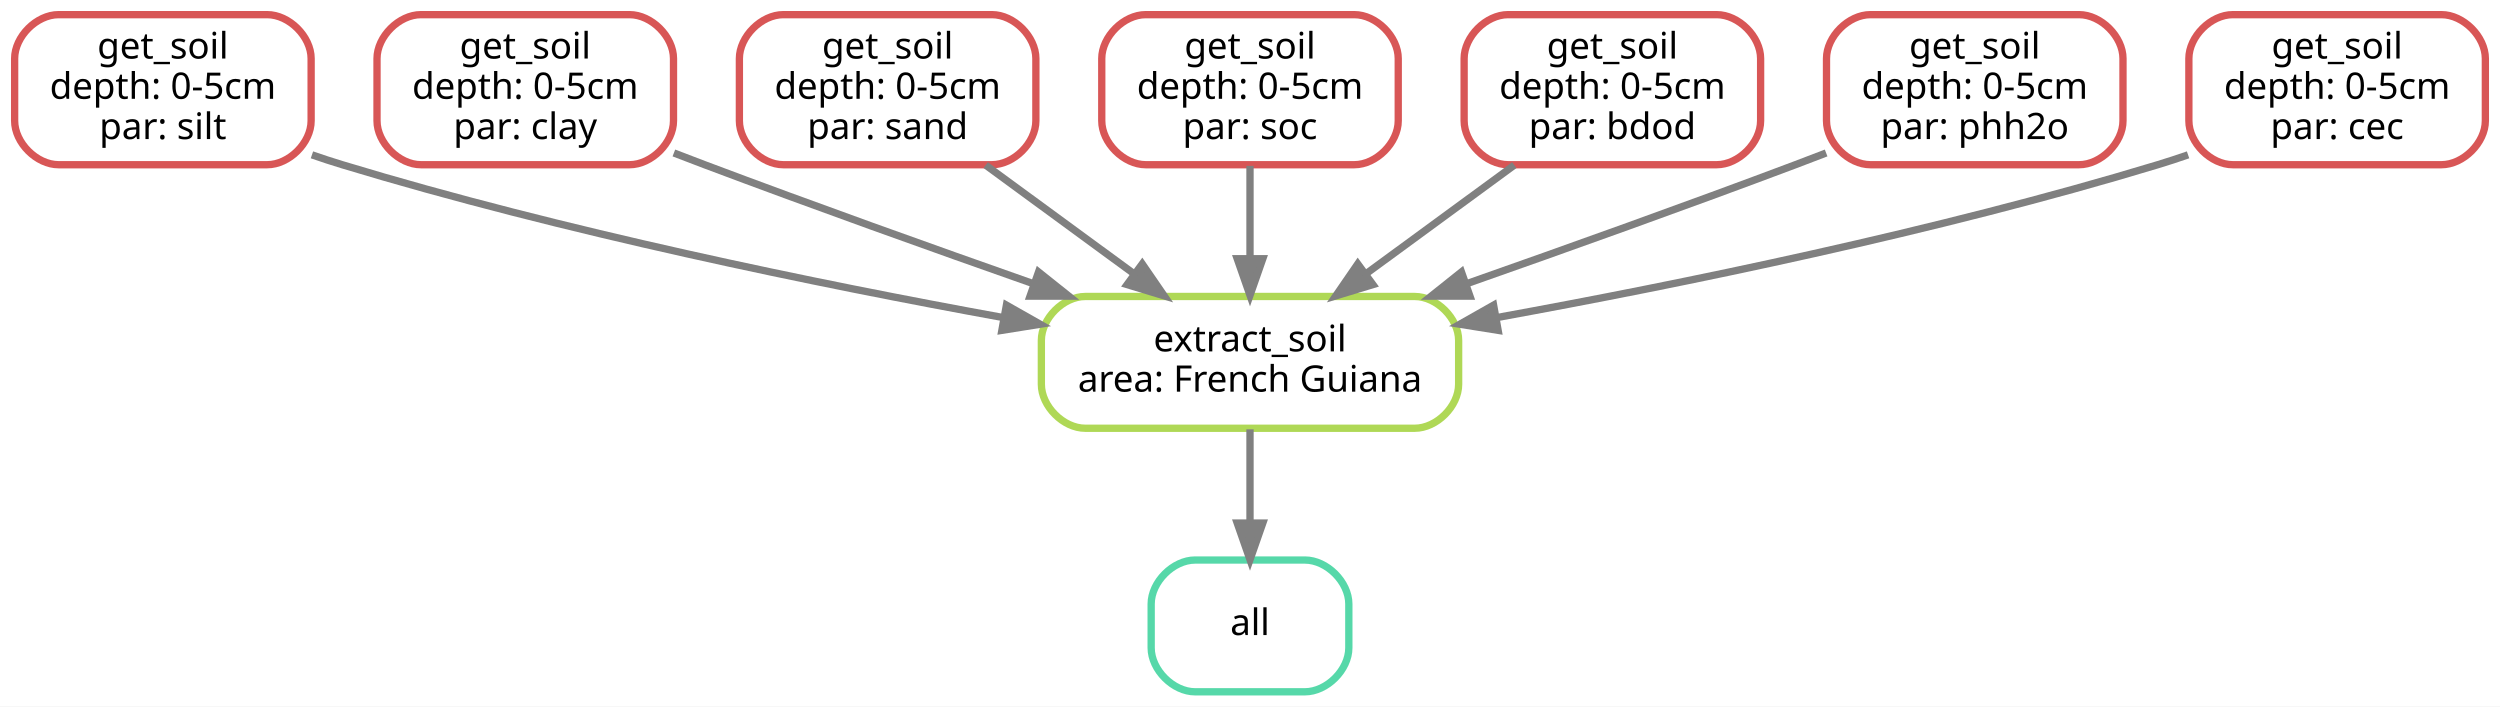
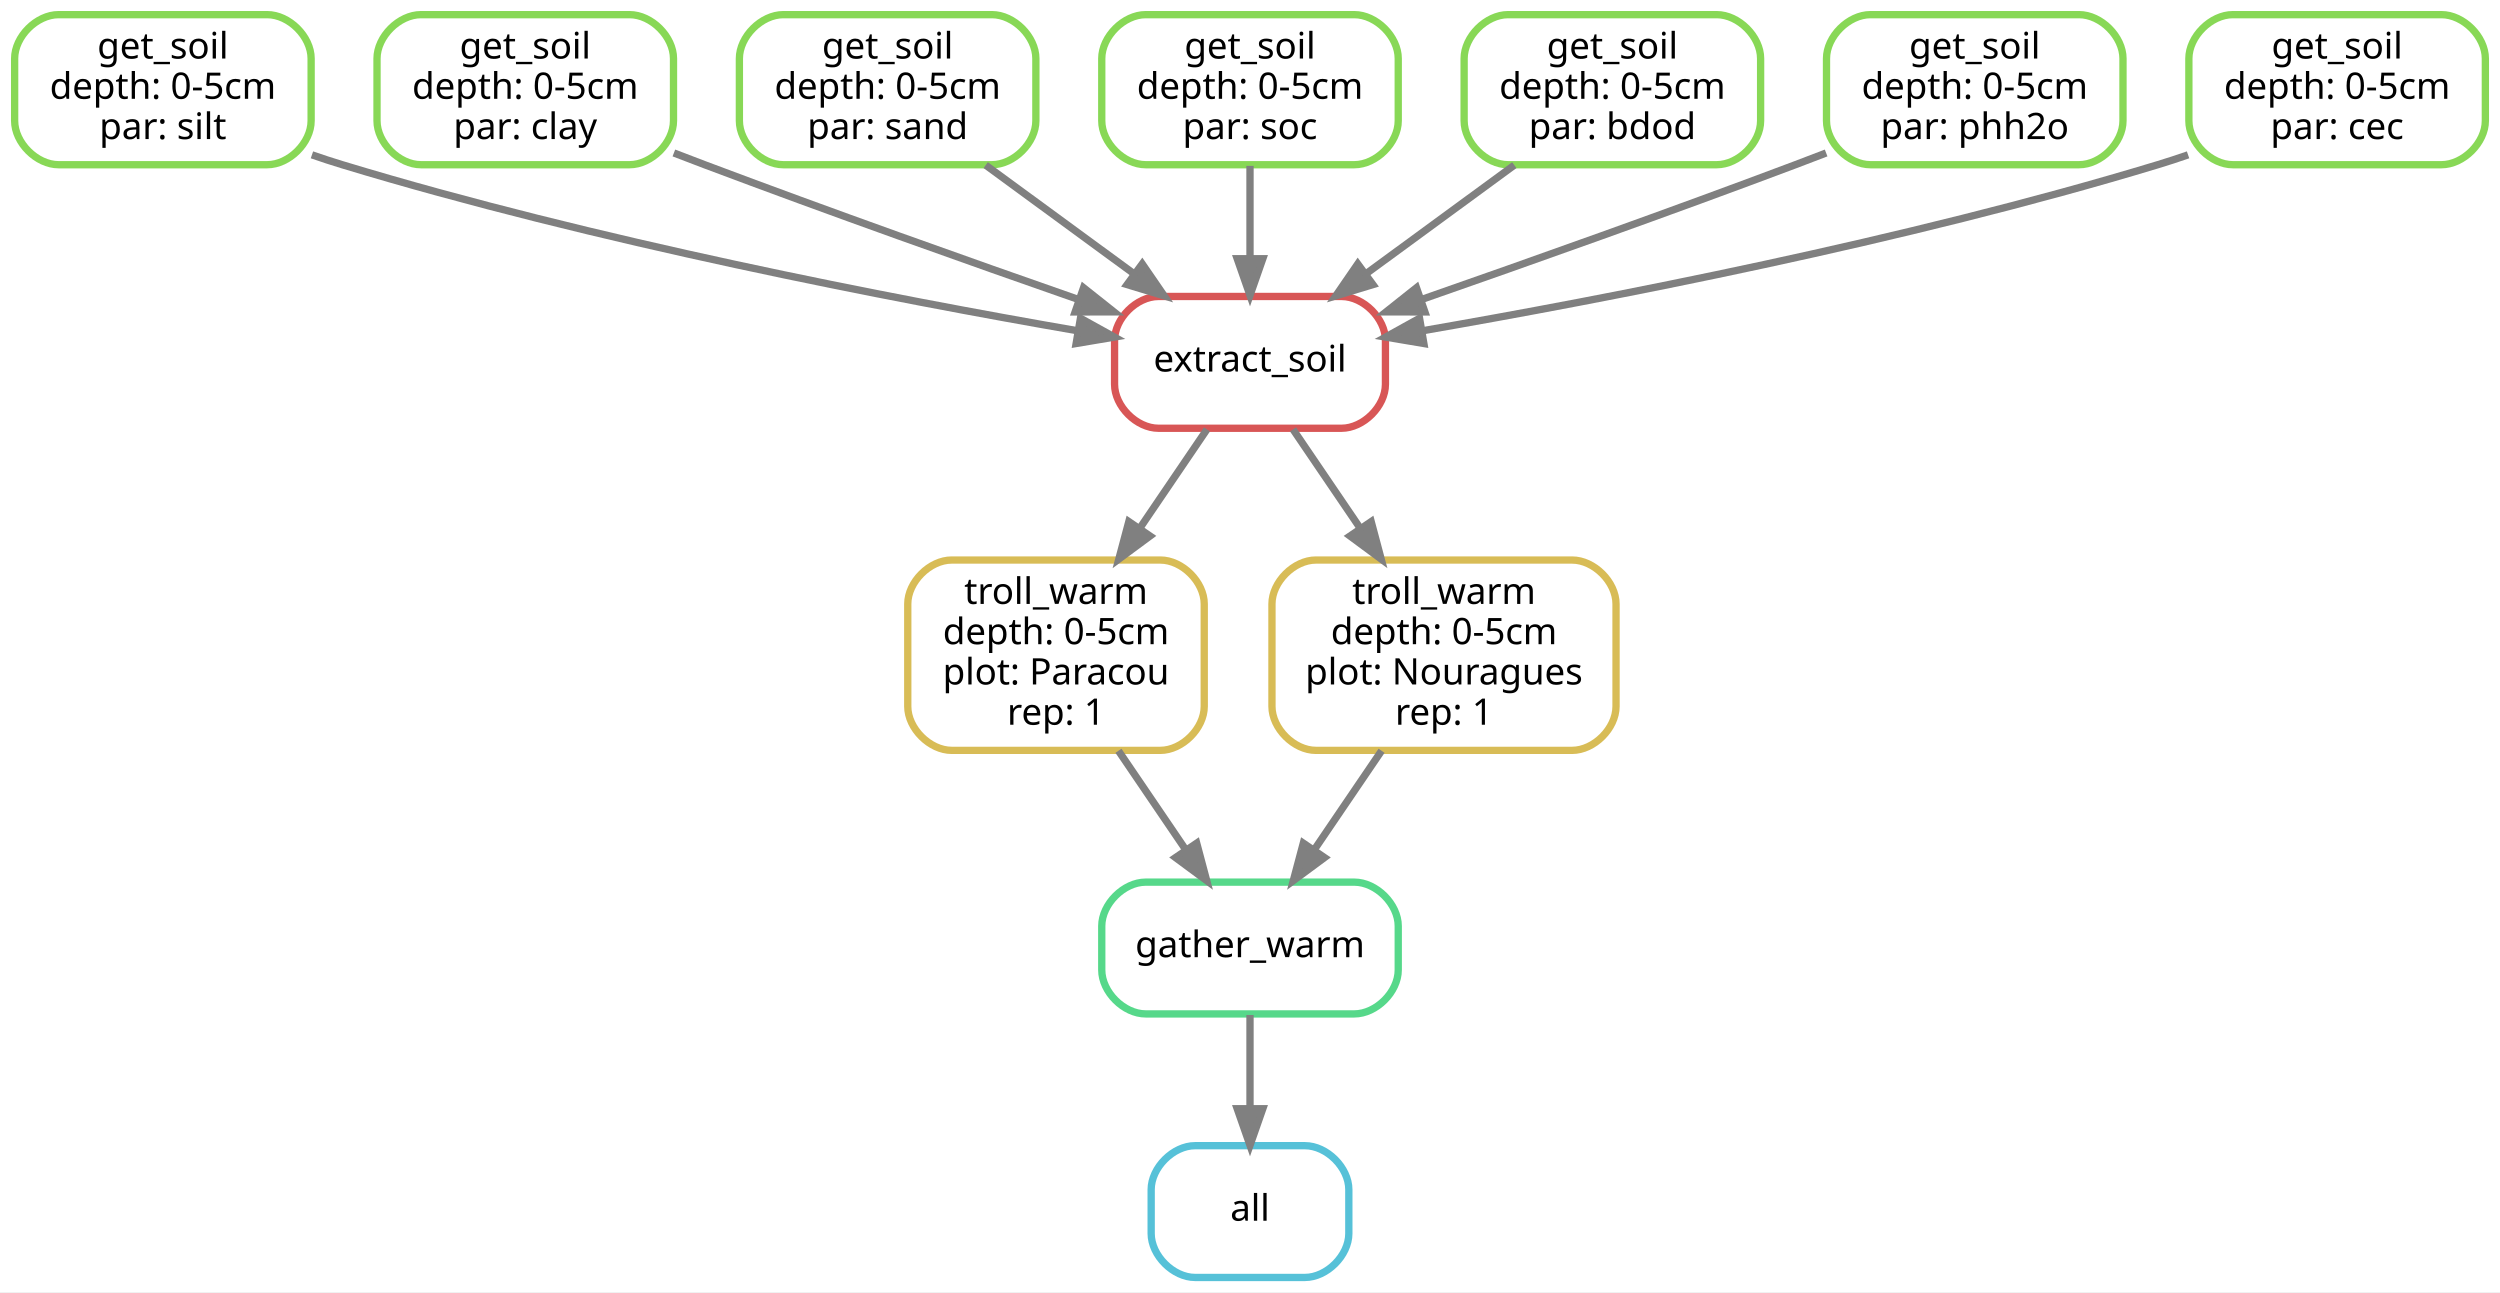
- <svg xmlns="http://www.w3.org/2000/svg" width="683pt" height="193pt" viewBox="0.00 0.00 683.00 193.00">
-   <g id="graph0" class="graph" transform="scale(1 1) rotate(0) translate(4 189)">
-     <polygon fill="white" stroke="transparent" points="-4,4 -4,-189 679,-189 679,4 -4,4" />
+ <svg xmlns="http://www.w3.org/2000/svg" width="683pt" height="353pt" viewBox="0.00 0.00 683.00 353.00">
+   <g id="graph0" class="graph" transform="scale(1 1) rotate(0) translate(4 349)">
+     <polygon fill="white" stroke="transparent" points="-4,4 -4,-349 679,-349 679,4 -4,4" />
    <g id="node1" class="node">
-       <path fill="none" stroke="#56d8a9" stroke-width="2" d="M352.5,-36C352.5,-36 322.5,-36 322.5,-36 316.5,-36 310.5,-30 310.5,-24 310.5,-24 310.5,-12 310.5,-12 310.5,-6 316.5,0 322.5,0 322.5,0 352.5,0 352.5,0 358.5,0 364.5,-6 364.5,-12 364.5,-12 364.5,-24 364.5,-24 364.5,-30 358.5,-36 352.5,-36" />
+       <path fill="none" stroke="#56c1d8" stroke-width="2" d="M352.5,-36C352.5,-36 322.5,-36 322.5,-36 316.5,-36 310.5,-30 310.5,-24 310.5,-24 310.5,-12 310.5,-12 310.5,-6 316.5,0 322.5,0 322.5,0 352.5,0 352.5,0 358.5,0 364.5,-6 364.5,-12 364.5,-12 364.5,-24 364.5,-24 364.5,-30 358.5,-36 352.5,-36" />
      <text text-anchor="middle" x="337.5" y="-15.5" font-family="sans" font-size="10.00">all</text>
    </g>
    <g id="node2" class="node">
-       <path fill="none" stroke="#afd856" stroke-width="2" d="M382.5,-108C382.5,-108 292.5,-108 292.5,-108 286.5,-108 280.5,-102 280.5,-96 280.5,-96 280.5,-84 280.5,-84 280.5,-78 286.5,-72 292.5,-72 292.5,-72 382.5,-72 382.5,-72 388.5,-72 394.5,-78 394.5,-84 394.5,-84 394.5,-96 394.5,-96 394.5,-102 388.5,-108 382.5,-108" />
-       <text text-anchor="middle" x="337.5" y="-93" font-family="sans" font-size="10.00">extract_soil</text>
-       <text text-anchor="middle" x="337.5" y="-82" font-family="sans" font-size="10.00">area: French Guiana</text>
+       <path fill="none" stroke="#56d88a" stroke-width="2" d="M366,-108C366,-108 309,-108 309,-108 303,-108 297,-102 297,-96 297,-96 297,-84 297,-84 297,-78 303,-72 309,-72 309,-72 366,-72 366,-72 372,-72 378,-78 378,-84 378,-84 378,-96 378,-96 378,-102 372,-108 366,-108" />
+       <text text-anchor="middle" x="337.5" y="-87.5" font-family="sans" font-size="10.00">gather_warm</text>
    </g>
    <g id="edge1" class="edge">
      <path fill="none" stroke="grey" stroke-width="2" d="M337.5,-71.7C337.5,-63.98 337.5,-54.71 337.5,-46.11" />
      <polygon fill="grey" stroke="grey" stroke-width="2" points="341,-46.1 337.5,-36.1 334,-46.1 341,-46.1" />
    </g>
    <g id="node3" class="node">
-       <path fill="none" stroke="#d85656" stroke-width="2" d="M69,-185C69,-185 12,-185 12,-185 6,-185 0,-179 0,-173 0,-173 0,-156 0,-156 0,-150 6,-144 12,-144 12,-144 69,-144 69,-144 75,-144 81,-150 81,-156 81,-156 81,-173 81,-173 81,-179 75,-185 69,-185" />
-       <text text-anchor="middle" x="40.5" y="-173" font-family="sans" font-size="10.00">get_soil</text>
-       <text text-anchor="middle" x="40.5" y="-162" font-family="sans" font-size="10.00">depth: 0-5cm</text>
-       <text text-anchor="middle" x="40.5" y="-151" font-family="sans" font-size="10.00">par: silt</text>
+       <path fill="none" stroke="#d8bc56" stroke-width="2" d="M313,-196C313,-196 256,-196 256,-196 250,-196 244,-190 244,-184 244,-184 244,-156 244,-156 244,-150 250,-144 256,-144 256,-144 313,-144 313,-144 319,-144 325,-150 325,-156 325,-156 325,-184 325,-184 325,-190 319,-196 313,-196" />
+       <text text-anchor="middle" x="284.5" y="-184" font-family="sans" font-size="10.00">troll_warm</text>
+       <text text-anchor="middle" x="284.5" y="-173" font-family="sans" font-size="10.00">depth: 0-5cm</text>
+       <text text-anchor="middle" x="284.5" y="-162" font-family="sans" font-size="10.00">plot: Paracou</text>
+       <text text-anchor="middle" x="284.5" y="-151" font-family="sans" font-size="10.00">rep: 1</text>
    </g>
    <g id="edge2" class="edge">
-       <path fill="none" stroke="grey" stroke-width="2" d="M81.22,-146.7C84.01,-145.73 86.78,-144.82 89.5,-144 149.61,-125.76 219.75,-111.39 270.06,-102.24" />
-       <polygon fill="grey" stroke="grey" stroke-width="2" points="270.95,-105.64 280.17,-100.42 269.71,-98.75 270.95,-105.64" />
+       <path fill="none" stroke="grey" stroke-width="2" d="M301.56,-143.89C307.46,-135.21 314.08,-125.47 320.02,-116.73" />
+       <polygon fill="grey" stroke="grey" stroke-width="2" points="322.94,-118.65 325.67,-108.41 317.15,-114.71 322.94,-118.65" />
    </g>
    <g id="node4" class="node">
-       <path fill="none" stroke="#d85656" stroke-width="2" d="M168,-185C168,-185 111,-185 111,-185 105,-185 99,-179 99,-173 99,-173 99,-156 99,-156 99,-150 105,-144 111,-144 111,-144 168,-144 168,-144 174,-144 180,-150 180,-156 180,-156 180,-173 180,-173 180,-179 174,-185 168,-185" />
-       <text text-anchor="middle" x="139.5" y="-173" font-family="sans" font-size="10.00">get_soil</text>
-       <text text-anchor="middle" x="139.5" y="-162" font-family="sans" font-size="10.00">depth: 0-5cm</text>
-       <text text-anchor="middle" x="139.5" y="-151" font-family="sans" font-size="10.00">par: clay</text>
+       <path fill="none" stroke="#d85656" stroke-width="2" d="M362.5,-268C362.5,-268 312.5,-268 312.5,-268 306.5,-268 300.5,-262 300.5,-256 300.5,-256 300.5,-244 300.5,-244 300.5,-238 306.5,-232 312.5,-232 312.5,-232 362.5,-232 362.5,-232 368.5,-232 374.5,-238 374.5,-244 374.5,-244 374.5,-256 374.5,-256 374.5,-262 368.5,-268 362.5,-268" />
+       <text text-anchor="middle" x="337.5" y="-247.5" font-family="sans" font-size="10.00">extract_soil</text>
+     </g>
+     <g id="edge4" class="edge">
+       <path fill="none" stroke="grey" stroke-width="2" d="M325.74,-231.69C320.32,-223.72 313.7,-213.97 307.36,-204.64" />
+       <polygon fill="grey" stroke="grey" stroke-width="2" points="310.18,-202.56 301.66,-196.26 304.39,-206.5 310.18,-202.56" />
+     </g>
+     <g id="node12" class="node">
+       <path fill="none" stroke="#d8bc56" stroke-width="2" d="M425.5,-196C425.5,-196 355.5,-196 355.5,-196 349.5,-196 343.5,-190 343.5,-184 343.5,-184 343.5,-156 343.5,-156 343.5,-150 349.5,-144 355.5,-144 355.5,-144 425.5,-144 425.5,-144 431.5,-144 437.5,-150 437.5,-156 437.5,-156 437.5,-184 437.5,-184 437.5,-190 431.5,-196 425.5,-196" />
+       <text text-anchor="middle" x="390.5" y="-184" font-family="sans" font-size="10.00">troll_warm</text>
+       <text text-anchor="middle" x="390.5" y="-173" font-family="sans" font-size="10.00">depth: 0-5cm</text>
+       <text text-anchor="middle" x="390.5" y="-162" font-family="sans" font-size="10.00">plot: Nouragues</text>
+       <text text-anchor="middle" x="390.5" y="-151" font-family="sans" font-size="10.00">rep: 1</text>
+     </g>
+     <g id="edge12" class="edge">
+       <path fill="none" stroke="grey" stroke-width="2" d="M349.26,-231.69C354.68,-223.72 361.3,-213.97 367.64,-204.64" />
+       <polygon fill="grey" stroke="grey" stroke-width="2" points="370.61,-206.5 373.34,-196.26 364.82,-202.56 370.61,-206.5" />
+     </g>
+     <g id="node5" class="node">
+       <path fill="none" stroke="#88d856" stroke-width="2" d="M69,-345C69,-345 12,-345 12,-345 6,-345 0,-339 0,-333 0,-333 0,-316 0,-316 0,-310 6,-304 12,-304 12,-304 69,-304 69,-304 75,-304 81,-310 81,-316 81,-316 81,-333 81,-333 81,-339 75,-345 69,-345" />
+       <text text-anchor="middle" x="40.5" y="-333" font-family="sans" font-size="10.00">get_soil</text>
+       <text text-anchor="middle" x="40.5" y="-322" font-family="sans" font-size="10.00">depth: 0-5cm</text>
+       <text text-anchor="middle" x="40.5" y="-311" font-family="sans" font-size="10.00">par: silt</text>
+     </g>
+     <g id="edge5" class="edge">
+       <path fill="none" stroke="grey" stroke-width="2" d="M81.22,-306.7C84.01,-305.73 86.78,-304.82 89.5,-304 158.28,-283.13 240.19,-267.32 290.51,-258.61" />
+       <polygon fill="grey" stroke="grey" stroke-width="2" points="291.18,-262.05 300.45,-256.91 290,-255.15 291.18,-262.05" />
+     </g>
+     <g id="node6" class="node">
+       <path fill="none" stroke="#88d856" stroke-width="2" d="M168,-345C168,-345 111,-345 111,-345 105,-345 99,-339 99,-333 99,-333 99,-316 99,-316 99,-310 105,-304 111,-304 111,-304 168,-304 168,-304 174,-304 180,-310 180,-316 180,-316 180,-333 180,-333 180,-339 174,-345 168,-345" />
+       <text text-anchor="middle" x="139.5" y="-333" font-family="sans" font-size="10.00">get_soil</text>
+       <text text-anchor="middle" x="139.5" y="-322" font-family="sans" font-size="10.00">depth: 0-5cm</text>
+       <text text-anchor="middle" x="139.5" y="-311" font-family="sans" font-size="10.00">par: clay</text>
+     </g>
+     <g id="edge6" class="edge">
+       <path fill="none" stroke="grey" stroke-width="2" d="M180.1,-307.21C182.94,-306.11 185.76,-305.03 188.5,-304 222.55,-291.17 261.27,-277.42 290.71,-267.15" />
+       <polygon fill="grey" stroke="grey" stroke-width="2" points="292.02,-270.39 300.32,-263.8 289.72,-263.78 292.02,-270.39" />
+     </g>
+     <g id="node7" class="node">
+       <path fill="none" stroke="#88d856" stroke-width="2" d="M267,-345C267,-345 210,-345 210,-345 204,-345 198,-339 198,-333 198,-333 198,-316 198,-316 198,-310 204,-304 210,-304 210,-304 267,-304 267,-304 273,-304 279,-310 279,-316 279,-316 279,-333 279,-333 279,-339 273,-345 267,-345" />
+       <text text-anchor="middle" x="238.5" y="-333" font-family="sans" font-size="10.00">get_soil</text>
+       <text text-anchor="middle" x="238.5" y="-322" font-family="sans" font-size="10.00">depth: 0-5cm</text>
+       <text text-anchor="middle" x="238.5" y="-311" font-family="sans" font-size="10.00">par: sand</text>
+     </g>
+     <g id="edge7" class="edge">
+       <path fill="none" stroke="grey" stroke-width="2" d="M265.29,-303.88C277.79,-294.73 292.75,-283.77 305.8,-274.21" />
+       <polygon fill="grey" stroke="grey" stroke-width="2" points="308.06,-276.9 314.06,-268.17 303.92,-271.25 308.06,-276.9" />
+     </g>
+     <g id="node8" class="node">
+       <path fill="none" stroke="#88d856" stroke-width="2" d="M366,-345C366,-345 309,-345 309,-345 303,-345 297,-339 297,-333 297,-333 297,-316 297,-316 297,-310 303,-304 309,-304 309,-304 366,-304 366,-304 372,-304 378,-310 378,-316 378,-316 378,-333 378,-333 378,-339 372,-345 366,-345" />
+       <text text-anchor="middle" x="337.5" y="-333" font-family="sans" font-size="10.00">get_soil</text>
+       <text text-anchor="middle" x="337.5" y="-322" font-family="sans" font-size="10.00">depth: 0-5cm</text>
+       <text text-anchor="middle" x="337.5" y="-311" font-family="sans" font-size="10.00">par: soc</text>
+     </g>
+     <g id="edge8" class="edge">
+       <path fill="none" stroke="grey" stroke-width="2" d="M337.5,-303.69C337.5,-295.91 337.5,-286.84 337.5,-278.45" />
+       <polygon fill="grey" stroke="grey" stroke-width="2" points="341,-278.32 337.5,-268.32 334,-278.32 341,-278.32" />
+     </g>
+     <g id="node9" class="node">
+       <path fill="none" stroke="#88d856" stroke-width="2" d="M465,-345C465,-345 408,-345 408,-345 402,-345 396,-339 396,-333 396,-333 396,-316 396,-316 396,-310 402,-304 408,-304 408,-304 465,-304 465,-304 471,-304 477,-310 477,-316 477,-316 477,-333 477,-333 477,-339 471,-345 465,-345" />
+       <text text-anchor="middle" x="436.5" y="-333" font-family="sans" font-size="10.00">get_soil</text>
+       <text text-anchor="middle" x="436.5" y="-322" font-family="sans" font-size="10.00">depth: 0-5cm</text>
+       <text text-anchor="middle" x="436.5" y="-311" font-family="sans" font-size="10.00">par: bdod</text>
+     </g>
+     <g id="edge9" class="edge">
+       <path fill="none" stroke="grey" stroke-width="2" d="M409.71,-303.88C397.21,-294.73 382.25,-283.77 369.2,-274.21" />
+       <polygon fill="grey" stroke="grey" stroke-width="2" points="371.08,-271.25 360.94,-268.17 366.94,-276.9 371.08,-271.25" />
+     </g>
+     <g id="node10" class="node">
+       <path fill="none" stroke="#88d856" stroke-width="2" d="M564,-345C564,-345 507,-345 507,-345 501,-345 495,-339 495,-333 495,-333 495,-316 495,-316 495,-310 501,-304 507,-304 507,-304 564,-304 564,-304 570,-304 576,-310 576,-316 576,-316 576,-333 576,-333 576,-339 570,-345 564,-345" />
+       <text text-anchor="middle" x="535.5" y="-333" font-family="sans" font-size="10.00">get_soil</text>
+       <text text-anchor="middle" x="535.5" y="-322" font-family="sans" font-size="10.00">depth: 0-5cm</text>
+       <text text-anchor="middle" x="535.5" y="-311" font-family="sans" font-size="10.00">par: phh2o</text>
+     </g>
+     <g id="edge10" class="edge">
+       <path fill="none" stroke="grey" stroke-width="2" d="M494.9,-307.21C492.06,-306.11 489.24,-305.03 486.5,-304 452.45,-291.17 413.73,-277.42 384.29,-267.15" />
+       <polygon fill="grey" stroke="grey" stroke-width="2" points="385.28,-263.78 374.68,-263.8 382.98,-270.39 385.28,-263.78" />
+     </g>
+     <g id="node11" class="node">
+       <path fill="none" stroke="#88d856" stroke-width="2" d="M663,-345C663,-345 606,-345 606,-345 600,-345 594,-339 594,-333 594,-333 594,-316 594,-316 594,-310 600,-304 606,-304 606,-304 663,-304 663,-304 669,-304 675,-310 675,-316 675,-316 675,-333 675,-333 675,-339 669,-345 663,-345" />
+       <text text-anchor="middle" x="634.5" y="-333" font-family="sans" font-size="10.00">get_soil</text>
+       <text text-anchor="middle" x="634.5" y="-322" font-family="sans" font-size="10.00">depth: 0-5cm</text>
+       <text text-anchor="middle" x="634.5" y="-311" font-family="sans" font-size="10.00">par: cec</text>
+     </g>
+     <g id="edge11" class="edge">
+       <path fill="none" stroke="grey" stroke-width="2" d="M593.78,-306.7C590.99,-305.73 588.22,-304.82 585.5,-304 516.72,-283.13 434.81,-267.32 384.49,-258.61" />
+       <polygon fill="grey" stroke="grey" stroke-width="2" points="385,-255.15 374.55,-256.91 383.82,-262.05 385,-255.15" />
    </g>
    <g id="edge3" class="edge">
-       <path fill="none" stroke="grey" stroke-width="2" d="M180.1,-147.21C182.94,-146.11 185.76,-145.03 188.5,-144 218.03,-132.88 251.09,-121.06 278.54,-111.41" />
-       <polygon fill="grey" stroke="grey" stroke-width="2" points="279.73,-114.7 288.01,-108.09 277.41,-108.1 279.73,-114.7" />
-     </g>
-     <g id="node5" class="node">
-       <path fill="none" stroke="#d85656" stroke-width="2" d="M267,-185C267,-185 210,-185 210,-185 204,-185 198,-179 198,-173 198,-173 198,-156 198,-156 198,-150 204,-144 210,-144 210,-144 267,-144 267,-144 273,-144 279,-150 279,-156 279,-156 279,-173 279,-173 279,-179 273,-185 267,-185" />
-       <text text-anchor="middle" x="238.5" y="-173" font-family="sans" font-size="10.00">get_soil</text>
-       <text text-anchor="middle" x="238.5" y="-162" font-family="sans" font-size="10.00">depth: 0-5cm</text>
-       <text text-anchor="middle" x="238.5" y="-151" font-family="sans" font-size="10.00">par: sand</text>
-     </g>
-     <g id="edge4" class="edge">
-       <path fill="none" stroke="grey" stroke-width="2" d="M265.29,-143.88C277.79,-134.73 292.75,-123.77 305.8,-114.21" />
-       <polygon fill="grey" stroke="grey" stroke-width="2" points="308.06,-116.9 314.06,-108.17 303.92,-111.25 308.06,-116.9" />
-     </g>
-     <g id="node6" class="node">
-       <path fill="none" stroke="#d85656" stroke-width="2" d="M366,-185C366,-185 309,-185 309,-185 303,-185 297,-179 297,-173 297,-173 297,-156 297,-156 297,-150 303,-144 309,-144 309,-144 366,-144 366,-144 372,-144 378,-150 378,-156 378,-156 378,-173 378,-173 378,-179 372,-185 366,-185" />
-       <text text-anchor="middle" x="337.5" y="-173" font-family="sans" font-size="10.00">get_soil</text>
-       <text text-anchor="middle" x="337.5" y="-162" font-family="sans" font-size="10.00">depth: 0-5cm</text>
-       <text text-anchor="middle" x="337.5" y="-151" font-family="sans" font-size="10.00">par: soc</text>
-     </g>
-     <g id="edge5" class="edge">
-       <path fill="none" stroke="grey" stroke-width="2" d="M337.5,-143.69C337.5,-135.91 337.5,-126.84 337.5,-118.45" />
-       <polygon fill="grey" stroke="grey" stroke-width="2" points="341,-118.32 337.5,-108.32 334,-118.32 341,-118.32" />
-     </g>
-     <g id="node7" class="node">
-       <path fill="none" stroke="#d85656" stroke-width="2" d="M465,-185C465,-185 408,-185 408,-185 402,-185 396,-179 396,-173 396,-173 396,-156 396,-156 396,-150 402,-144 408,-144 408,-144 465,-144 465,-144 471,-144 477,-150 477,-156 477,-156 477,-173 477,-173 477,-179 471,-185 465,-185" />
-       <text text-anchor="middle" x="436.5" y="-173" font-family="sans" font-size="10.00">get_soil</text>
-       <text text-anchor="middle" x="436.5" y="-162" font-family="sans" font-size="10.00">depth: 0-5cm</text>
-       <text text-anchor="middle" x="436.5" y="-151" font-family="sans" font-size="10.00">par: bdod</text>
-     </g>
-     <g id="edge6" class="edge">
-       <path fill="none" stroke="grey" stroke-width="2" d="M409.71,-143.88C397.21,-134.73 382.25,-123.77 369.2,-114.21" />
-       <polygon fill="grey" stroke="grey" stroke-width="2" points="371.08,-111.25 360.94,-108.17 366.94,-116.9 371.08,-111.25" />
-     </g>
-     <g id="node8" class="node">
-       <path fill="none" stroke="#d85656" stroke-width="2" d="M564,-185C564,-185 507,-185 507,-185 501,-185 495,-179 495,-173 495,-173 495,-156 495,-156 495,-150 501,-144 507,-144 507,-144 564,-144 564,-144 570,-144 576,-150 576,-156 576,-156 576,-173 576,-173 576,-179 570,-185 564,-185" />
-       <text text-anchor="middle" x="535.5" y="-173" font-family="sans" font-size="10.00">get_soil</text>
-       <text text-anchor="middle" x="535.5" y="-162" font-family="sans" font-size="10.00">depth: 0-5cm</text>
-       <text text-anchor="middle" x="535.5" y="-151" font-family="sans" font-size="10.00">par: phh2o</text>
-     </g>
-     <g id="edge7" class="edge">
-       <path fill="none" stroke="grey" stroke-width="2" d="M494.9,-147.21C492.06,-146.11 489.24,-145.03 486.5,-144 456.97,-132.88 423.91,-121.06 396.46,-111.41" />
-       <polygon fill="grey" stroke="grey" stroke-width="2" points="397.59,-108.1 386.99,-108.09 395.27,-114.7 397.59,-108.1" />
-     </g>
-     <g id="node9" class="node">
-       <path fill="none" stroke="#d85656" stroke-width="2" d="M663,-185C663,-185 606,-185 606,-185 600,-185 594,-179 594,-173 594,-173 594,-156 594,-156 594,-150 600,-144 606,-144 606,-144 663,-144 663,-144 669,-144 675,-150 675,-156 675,-156 675,-173 675,-173 675,-179 669,-185 663,-185" />
-       <text text-anchor="middle" x="634.5" y="-173" font-family="sans" font-size="10.00">get_soil</text>
-       <text text-anchor="middle" x="634.5" y="-162" font-family="sans" font-size="10.00">depth: 0-5cm</text>
-       <text text-anchor="middle" x="634.5" y="-151" font-family="sans" font-size="10.00">par: cec</text>
-     </g>
-     <g id="edge8" class="edge">
-       <path fill="none" stroke="grey" stroke-width="2" d="M593.78,-146.7C590.99,-145.73 588.22,-144.82 585.5,-144 525.39,-125.76 455.25,-111.39 404.94,-102.24" />
-       <polygon fill="grey" stroke="grey" stroke-width="2" points="405.29,-98.75 394.83,-100.42 404.05,-105.64 405.29,-98.75" />
+       <path fill="none" stroke="grey" stroke-width="2" d="M373.44,-143.89C367.54,-135.21 360.92,-125.47 354.98,-116.73" />
+       <polygon fill="grey" stroke="grey" stroke-width="2" points="357.85,-114.71 349.33,-108.41 352.06,-118.65 357.85,-114.71" />
    </g>
  </g>
</svg>
